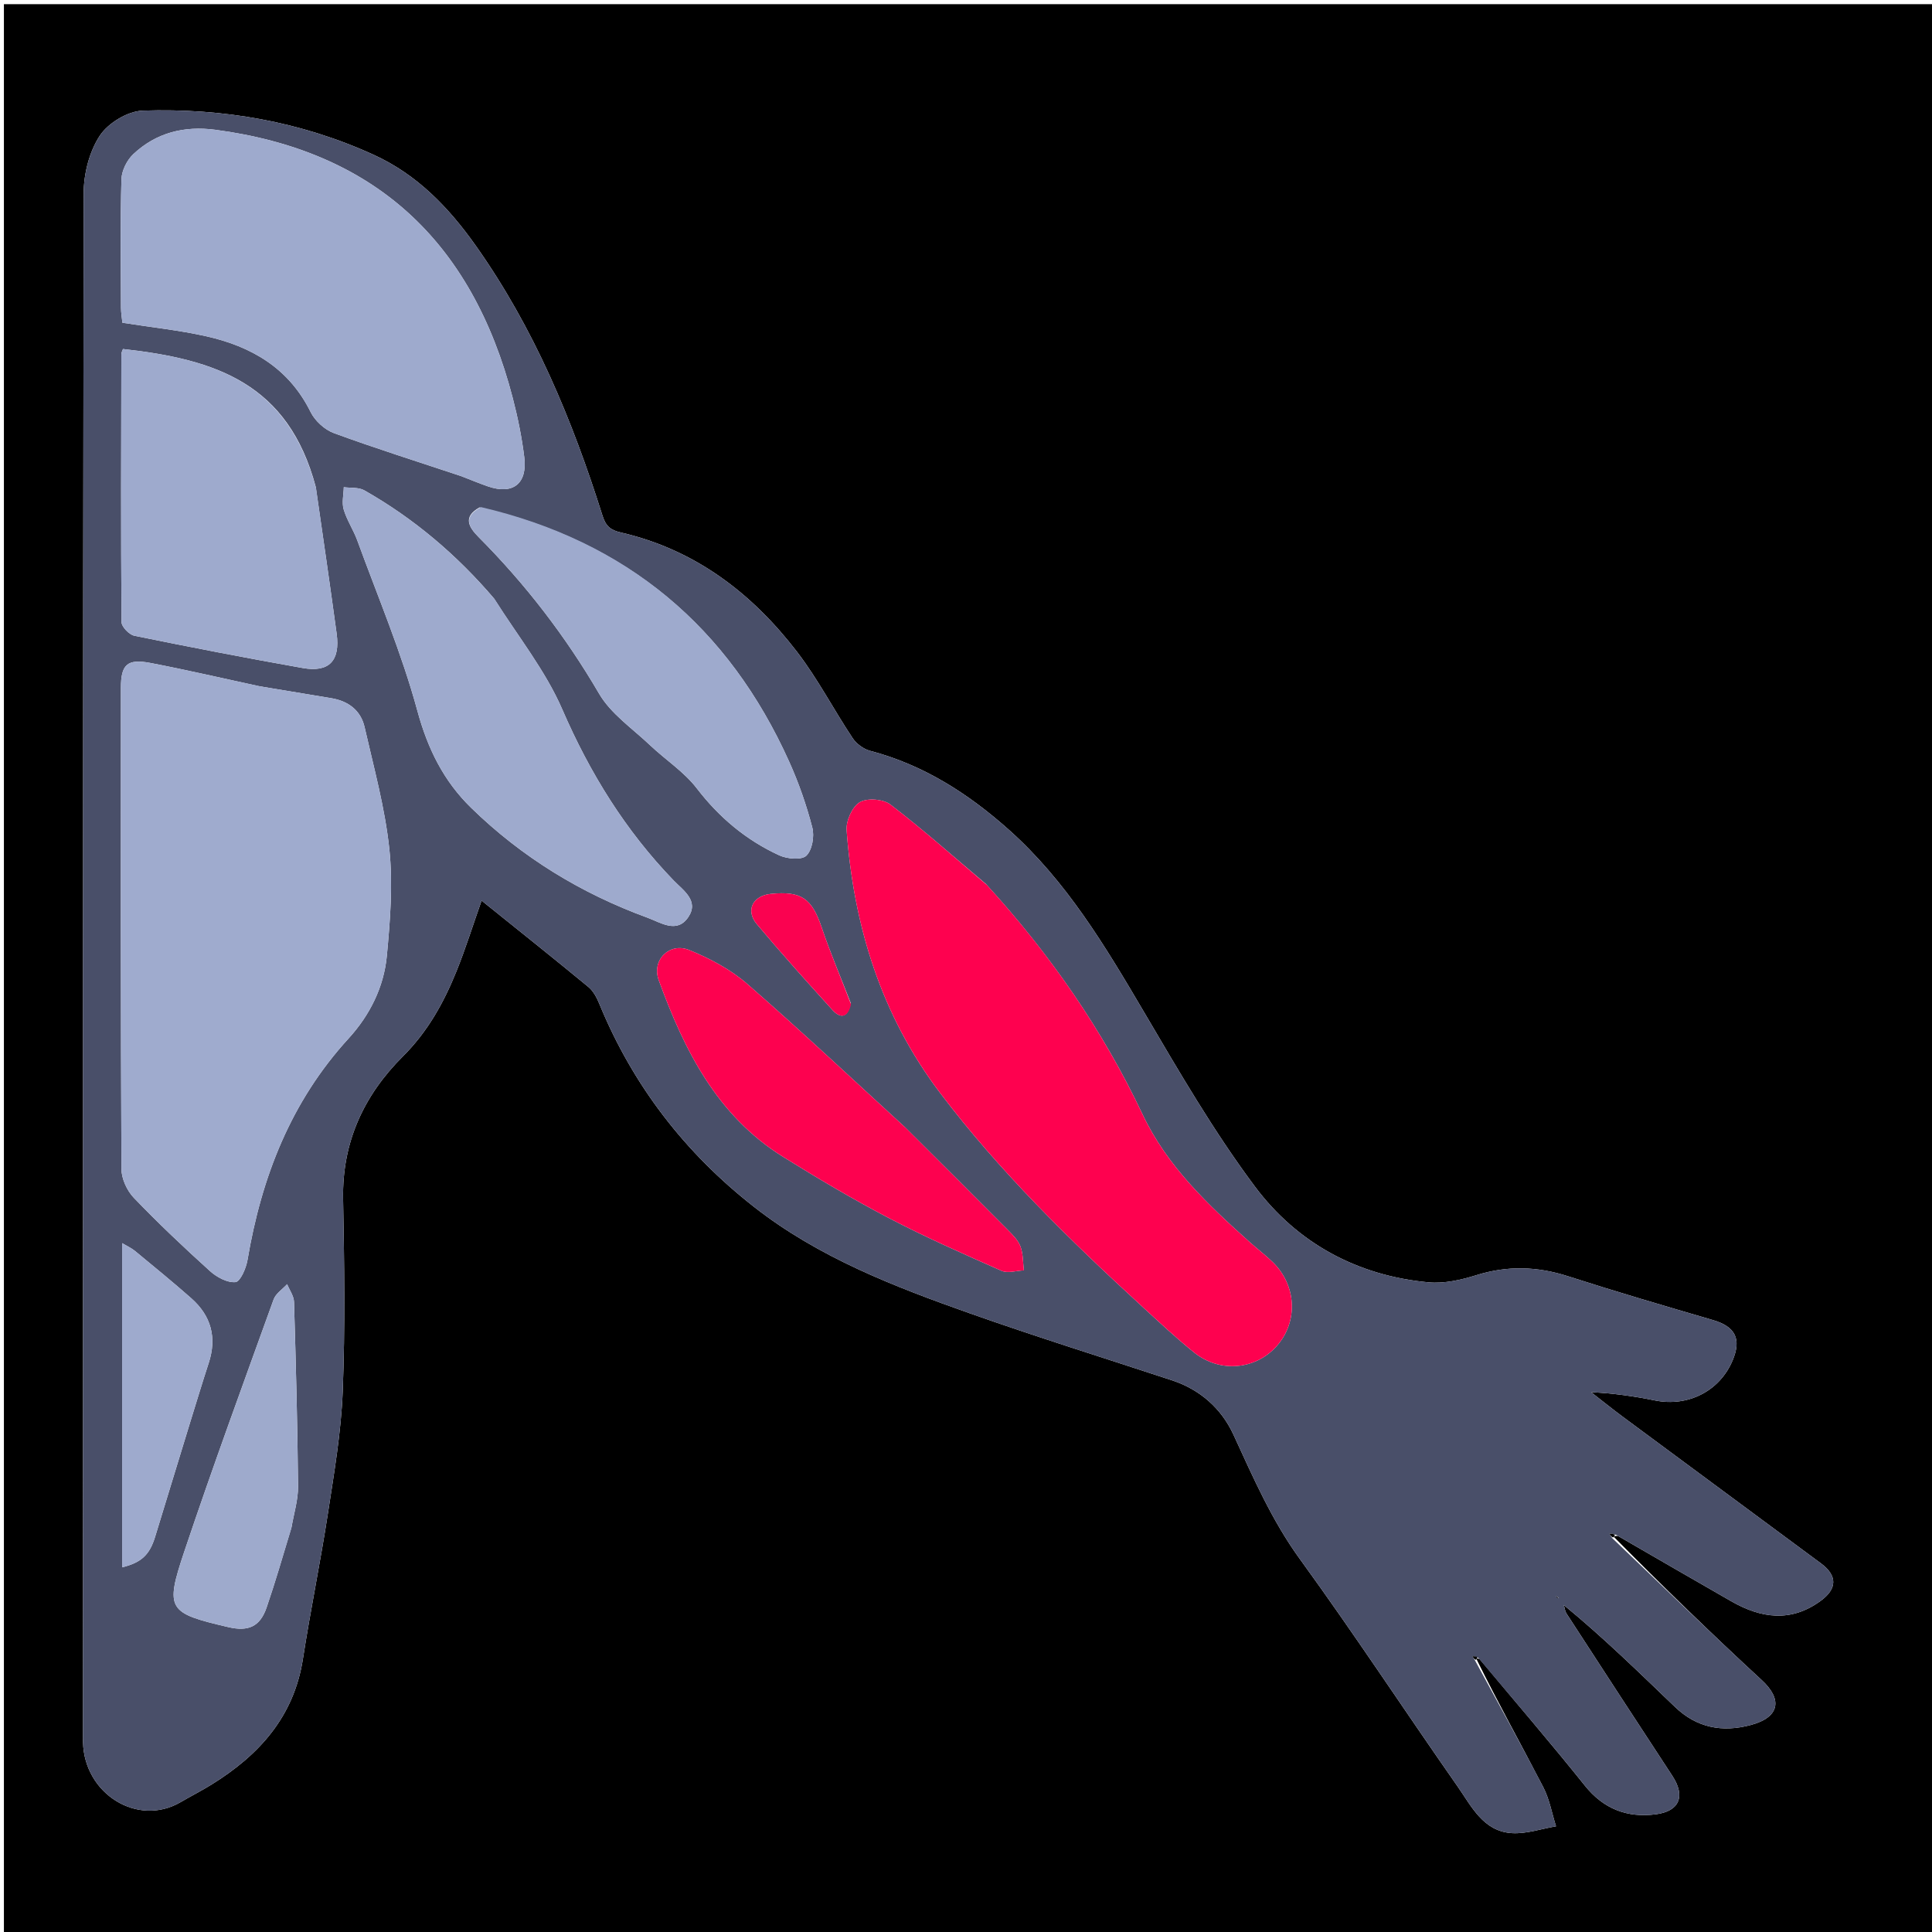
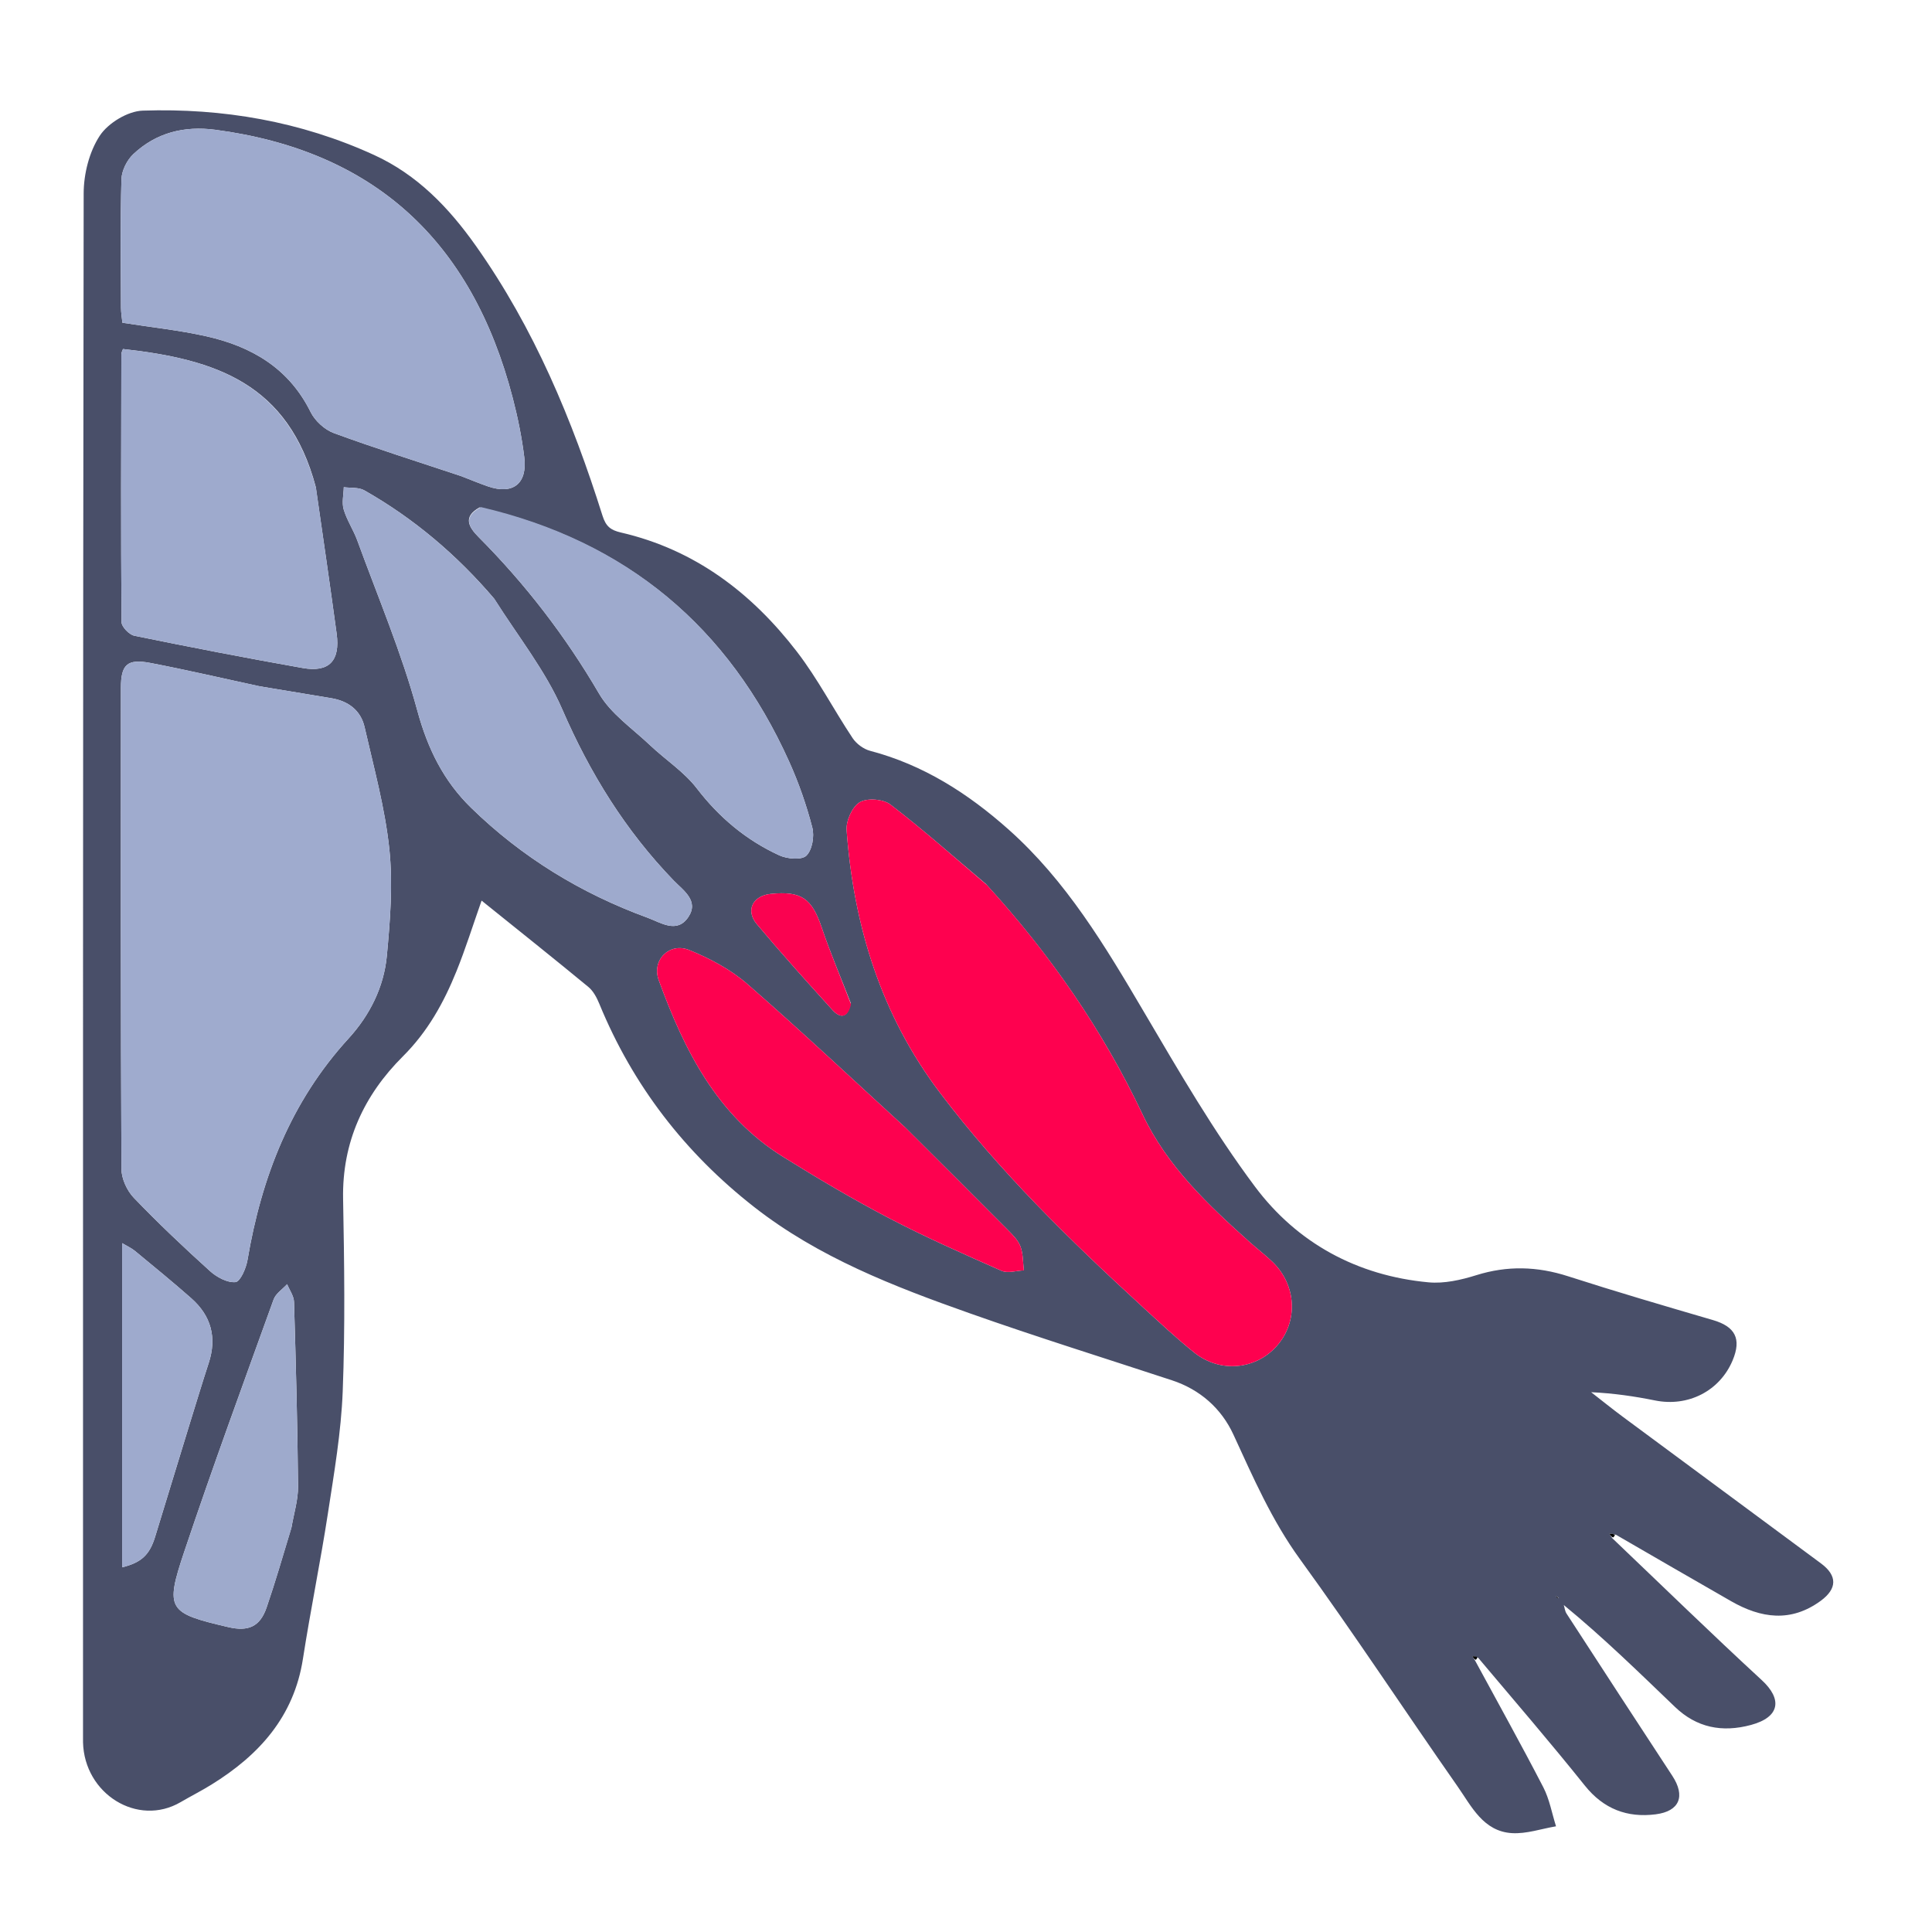
<svg xmlns="http://www.w3.org/2000/svg" version="1.1" id="Layer_1" x="0px" y="0px" width="100%" viewBox="0 0 512 512" enable-background="new 0 0 512 512" xml:space="preserve">
-   <path fill="#000000" opacity="1" stroke="none" d=" M299,513   C199.358,513 100.215,513 1.036,513   C1.036,342.399 1.036,171.798 1.036,1.099   C171.559,1.099 342.118,1.099 512.839,1.099   C512.839,171.667 512.839,342.333 512.839,513   C441.798,513 370.649,513 299,513  M392.154,439.722   C401.46,450.867 410.935,461.876 420.006,473.21   C424.984,479.43 431.251,481.768 438.765,480.814   C445.171,480.001 446.685,475.953 443.18,470.612   C433.791,456.306 424.462,441.961 415.143,427.61   C414.727,426.969 414.652,426.107 414.418,425.348   C424.867,433.921 434.324,443.183 443.877,452.344   C449.617,457.848 456.362,459.198 464.04,457.126   C471.726,455.051 472.376,450.308 466.883,445.247   C453.494,432.911 440.453,420.199 427.671,407.275   C427.804,407.154 427.937,407.033 428.771,407.032   C438.777,412.808 448.764,418.617 458.794,424.351   C466.695,428.867 474.607,430.019 482.508,424.235   C486.87,421.041 486.981,417.582 482.585,414.323   C465.112,401.369 447.604,388.46 430.128,375.511   C427.262,373.387 424.488,371.141 421.671,368.951   C427.677,369.23 433.18,370.041 438.625,371.139   C447.356,372.899 455.754,368.64 459.161,360.522   C461.567,354.79 459.846,351.556 453.934,349.828   C441.107,346.082 428.279,342.322 415.562,338.224   C407.387,335.589 399.46,335.36 391.223,337.941   C387.189,339.204 382.72,340.215 378.588,339.832   C359.67,338.082 343.766,329.424 332.59,314.478   C321.68,299.89 312.461,283.977 303.195,268.236   C292.917,250.777 282.591,233.448 267.266,219.812   C256.547,210.275 244.686,202.677 230.587,198.974   C228.844,198.517 226.954,197.114 225.95,195.605   C220.929,188.058 216.726,179.91 211.225,172.749   C199.241,157.152 184.166,145.654 164.578,141.128   C161.85,140.497 160.574,139.538 159.663,136.648   C151.68,111.32 141.561,86.979 126.09,65.118   C118.904,54.965 110.552,46.29 99.101,41.055   C79.643,32.162 59.034,28.618 37.827,29.317   C33.851,29.448 28.647,32.609 26.441,35.969   C23.657,40.209 22.181,46.084 22.173,51.257   C21.955,187.412 22,323.567 22,459.723   C22,460.389 21.987,461.056 22.003,461.723   C22.328,475.417 36.489,484.223 47.848,477.595   C50.56,476.012 53.37,474.592 56.038,472.941   C68.647,465.135 77.898,454.959 80.282,439.601   C82.278,426.74 84.915,413.978 86.891,401.114   C88.543,390.36 90.404,379.55 90.823,368.713   C91.479,351.74 91.242,334.718 90.924,317.726   C90.642,302.668 96.46,290.22 106.775,279.945   C113.337,273.409 117.584,265.747 120.951,257.431   C123.384,251.422 125.32,245.211 127.626,238.671   C137.477,246.601 146.771,253.995 155.929,261.554   C157.251,262.645 158.173,264.426 158.847,266.066   C167.721,287.678 181.556,305.553 199.877,319.882   C216.907,333.202 236.849,340.918 256.958,348.026   C274.701,354.299 292.679,359.905 310.56,365.786   C318.065,368.255 323.688,373.281 326.868,380.179   C332.109,391.551 337.025,402.9 344.503,413.195   C358.855,432.949 372.262,453.387 386.261,473.401   C389.964,478.695 393.077,485.348 400.698,485.801   C404.537,486.03 408.472,484.645 412.363,483.99   C411.267,480.527 410.635,476.823 408.99,473.644   C403.152,462.357 396.967,451.249 391.281,439.677   C391.403,439.544 391.524,439.412 392.154,439.722  z" />
+   <path fill="none" opacity="1" stroke="none" d=" M299,513   C199.358,513 100.215,513 1.036,513   C1.036,342.399 1.036,171.798 1.036,1.099   C171.559,1.099 342.118,1.099 512.839,1.099   C512.839,171.667 512.839,342.333 512.839,513   C441.798,513 370.649,513 299,513  M392.154,439.722   C401.46,450.867 410.935,461.876 420.006,473.21   C424.984,479.43 431.251,481.768 438.765,480.814   C445.171,480.001 446.685,475.953 443.18,470.612   C433.791,456.306 424.462,441.961 415.143,427.61   C414.727,426.969 414.652,426.107 414.418,425.348   C424.867,433.921 434.324,443.183 443.877,452.344   C449.617,457.848 456.362,459.198 464.04,457.126   C471.726,455.051 472.376,450.308 466.883,445.247   C453.494,432.911 440.453,420.199 427.671,407.275   C427.804,407.154 427.937,407.033 428.771,407.032   C438.777,412.808 448.764,418.617 458.794,424.351   C466.695,428.867 474.607,430.019 482.508,424.235   C486.87,421.041 486.981,417.582 482.585,414.323   C465.112,401.369 447.604,388.46 430.128,375.511   C427.262,373.387 424.488,371.141 421.671,368.951   C427.677,369.23 433.18,370.041 438.625,371.139   C447.356,372.899 455.754,368.64 459.161,360.522   C461.567,354.79 459.846,351.556 453.934,349.828   C441.107,346.082 428.279,342.322 415.562,338.224   C407.387,335.589 399.46,335.36 391.223,337.941   C387.189,339.204 382.72,340.215 378.588,339.832   C359.67,338.082 343.766,329.424 332.59,314.478   C321.68,299.89 312.461,283.977 303.195,268.236   C292.917,250.777 282.591,233.448 267.266,219.812   C256.547,210.275 244.686,202.677 230.587,198.974   C228.844,198.517 226.954,197.114 225.95,195.605   C220.929,188.058 216.726,179.91 211.225,172.749   C199.241,157.152 184.166,145.654 164.578,141.128   C161.85,140.497 160.574,139.538 159.663,136.648   C151.68,111.32 141.561,86.979 126.09,65.118   C118.904,54.965 110.552,46.29 99.101,41.055   C79.643,32.162 59.034,28.618 37.827,29.317   C33.851,29.448 28.647,32.609 26.441,35.969   C23.657,40.209 22.181,46.084 22.173,51.257   C21.955,187.412 22,323.567 22,459.723   C22,460.389 21.987,461.056 22.003,461.723   C22.328,475.417 36.489,484.223 47.848,477.595   C50.56,476.012 53.37,474.592 56.038,472.941   C68.647,465.135 77.898,454.959 80.282,439.601   C82.278,426.74 84.915,413.978 86.891,401.114   C88.543,390.36 90.404,379.55 90.823,368.713   C91.479,351.74 91.242,334.718 90.924,317.726   C90.642,302.668 96.46,290.22 106.775,279.945   C113.337,273.409 117.584,265.747 120.951,257.431   C123.384,251.422 125.32,245.211 127.626,238.671   C137.477,246.601 146.771,253.995 155.929,261.554   C157.251,262.645 158.173,264.426 158.847,266.066   C167.721,287.678 181.556,305.553 199.877,319.882   C216.907,333.202 236.849,340.918 256.958,348.026   C274.701,354.299 292.679,359.905 310.56,365.786   C318.065,368.255 323.688,373.281 326.868,380.179   C332.109,391.551 337.025,402.9 344.503,413.195   C358.855,432.949 372.262,453.387 386.261,473.401   C389.964,478.695 393.077,485.348 400.698,485.801   C404.537,486.03 408.472,484.645 412.363,483.99   C411.267,480.527 410.635,476.823 408.99,473.644   C403.152,462.357 396.967,451.249 391.281,439.677   C391.403,439.544 391.524,439.412 392.154,439.722  z" />
  <path fill="#494F69" opacity="1" stroke="none" d=" M390.914,440.073   C396.967,451.249 403.152,462.357 408.99,473.644   C410.635,476.823 411.267,480.527 412.363,483.99   C408.472,484.645 404.537,486.03 400.698,485.801   C393.077,485.348 389.964,478.695 386.261,473.401   C372.262,453.387 358.855,432.949 344.503,413.195   C337.025,402.9 332.109,391.551 326.868,380.179   C323.688,373.281 318.065,368.255 310.56,365.786   C292.679,359.905 274.701,354.299 256.958,348.026   C236.849,340.918 216.907,333.202 199.877,319.882   C181.556,305.553 167.721,287.678 158.847,266.066   C158.173,264.426 157.251,262.645 155.929,261.554   C146.771,253.995 137.477,246.601 127.626,238.671   C125.32,245.211 123.384,251.422 120.951,257.431   C117.584,265.747 113.337,273.409 106.775,279.945   C96.46,290.22 90.642,302.668 90.924,317.726   C91.242,334.718 91.479,351.74 90.823,368.713   C90.404,379.55 88.543,390.36 86.891,401.114   C84.915,413.978 82.278,426.74 80.282,439.601   C77.898,454.959 68.647,465.135 56.038,472.941   C53.37,474.592 50.56,476.012 47.848,477.595   C36.489,484.223 22.328,475.417 22.003,461.723   C21.987,461.056 22,460.389 22,459.723   C22,323.567 21.955,187.412 22.173,51.257   C22.181,46.084 23.657,40.209 26.441,35.969   C28.647,32.609 33.851,29.448 37.827,29.317   C59.034,28.618 79.643,32.162 99.101,41.055   C110.552,46.29 118.904,54.965 126.09,65.118   C141.561,86.979 151.68,111.32 159.663,136.648   C160.574,139.538 161.85,140.497 164.578,141.128   C184.166,145.654 199.241,157.152 211.225,172.749   C216.726,179.91 220.929,188.058 225.95,195.605   C226.954,197.114 228.844,198.517 230.587,198.974   C244.686,202.677 256.547,210.275 267.266,219.812   C282.591,233.448 292.917,250.777 303.195,268.236   C312.461,283.977 321.68,299.89 332.59,314.478   C343.766,329.424 359.67,338.082 378.588,339.832   C382.72,340.215 387.189,339.204 391.223,337.941   C399.46,335.36 407.387,335.589 415.562,338.224   C428.279,342.322 441.107,346.082 453.934,349.828   C459.846,351.556 461.567,354.79 459.161,360.522   C455.754,368.64 447.356,372.899 438.625,371.139   C433.18,370.041 427.677,369.23 421.671,368.951   C424.488,371.141 427.262,373.387 430.128,375.511   C447.604,388.46 465.112,401.369 482.585,414.323   C486.981,417.582 486.87,421.041 482.508,424.235   C474.607,430.019 466.695,428.867 458.794,424.351   C448.764,418.617 438.777,412.808 428.296,406.755   C427.379,406.465 426.936,406.451 426.494,406.437   C426.753,406.837 427.012,407.237 427.272,407.638   C440.453,420.199 453.494,432.911 466.883,445.247   C472.376,450.308 471.726,455.051 464.04,457.126   C456.362,459.198 449.617,457.848 443.877,452.344   C434.324,443.183 424.867,433.921 414.418,425.348   C414.652,426.107 414.727,426.969 415.143,427.61   C424.462,441.961 433.791,456.306 443.18,470.612   C446.685,475.953 445.171,480.001 438.765,480.814   C431.251,481.768 424.984,479.43 420.006,473.21   C410.935,461.876 401.46,450.867 391.729,439.326   C390.935,438.927 390.565,438.924 390.195,438.922   C390.435,439.305 390.674,439.689 390.914,440.073  M68.682,181.853   C59.081,179.78 49.511,177.539 39.866,175.693   C33.698,174.512 32.044,176.117 32.043,182.294   C32.036,224.787 31.981,267.282 32.182,309.775   C32.194,312.37 33.65,315.539 35.475,317.442   C41.928,324.172 48.723,330.59 55.643,336.844   C57.436,338.465 60.247,339.988 62.413,339.773   C63.684,339.647 65.22,336.107 65.589,333.925   C69.301,311.954 77.073,291.938 92.363,275.22   C97.982,269.075 101.738,261.602 102.517,253.317   C103.402,243.913 104.158,234.301 103.174,224.968   C102.028,214.107 99.066,203.422 96.628,192.721   C95.606,188.234 92.304,185.77 87.761,185.021   C81.682,184.017 75.605,183 68.682,181.853  M261.262,234.245   C252.881,227.176 244.672,219.884 235.984,213.215   C234.091,211.761 229.838,211.427 227.854,212.591   C225.862,213.76 224.18,217.53 224.362,220.013   C226.228,245.434 233.545,269.053 249.113,289.61   C264.871,310.418 283.449,328.596 302.627,346.186   C307.169,350.353 311.672,354.588 316.476,358.438   C323.381,363.972 332.941,362.997 338.512,356.53   C344.078,350.069 343.562,340.523 337.234,334.423   C335.318,332.576 333.182,330.959 331.196,329.182   C320.103,319.263 309.279,309.027 302.797,295.334   C292.225,273.001 278.363,252.964 261.262,234.245  M122.284,126.202   C124.612,127.101 126.917,128.069 129.273,128.887   C135.906,131.187 139.803,128.226 138.938,121.166   C138.292,115.899 137.223,110.647 135.889,105.505   C124.987,63.47 98.785,39.907 57.051,34.39   C48.819,33.302 41.4,35.151 35.338,40.839   C33.646,42.427 32.25,45.221 32.185,47.503   C31.868,58.817 32.027,70.144 32.06,81.466   C32.064,82.889 32.318,84.31 32.436,85.527   C40.186,86.747 47.493,87.511 54.614,89.106   C66.613,91.793 76.543,97.527 82.306,109.175   C83.468,111.524 86.026,113.875 88.474,114.775   C99.394,118.788 110.506,122.274 122.284,126.202  M83.678,129.035   C76.408,101.695 57.322,95.223 32.59,92.491   C32.442,92.945 32.159,93.41 32.158,93.876   C32.108,117.532 32.028,141.189 32.204,164.843   C32.213,166.106 34.231,168.196 35.605,168.477   C50.445,171.513 65.319,174.396 80.235,177.033   C87.231,178.27 90.191,175.105 89.216,167.939   C87.488,155.237 85.644,142.549 83.678,129.035  M130.919,158.598   C121.094,147.091 109.721,137.414 96.552,129.948   C95.059,129.101 92.938,129.363 91.108,129.11   C91.063,131.087 90.546,133.202 91.08,135.007   C91.921,137.852 93.662,140.418 94.686,143.224   C100.157,158.216 106.432,173 110.605,188.351   C113.348,198.441 117.549,206.957 124.866,214.087   C138.304,227.185 153.99,236.766 171.575,243.194   C175.097,244.481 179.409,247.539 182.429,243.01   C185.308,238.693 181.03,235.932 178.531,233.344   C165.752,220.115 156.347,204.926 149.013,188.001   C144.574,177.759 137.341,168.727 130.919,158.598  M127.095,134.462   C122.586,136.966 124.178,139.657 126.866,142.36   C139.263,154.823 149.86,168.58 158.76,183.821   C161.894,189.187 167.616,193.076 172.285,197.502   C176.364,201.37 181.293,204.534 184.658,208.92   C190.606,216.674 197.768,222.655 206.514,226.675   C208.603,227.635 212.428,227.978 213.689,226.767   C215.242,225.275 215.867,221.621 215.272,219.322   C213.735,213.388 211.69,207.513 209.172,201.918   C193.086,166.182 166.125,143.406 127.095,134.462  M239.805,298.697   C225.917,286.005 212.219,273.095 198.03,260.75   C193.621,256.914 188.13,253.996 182.679,251.779   C177.392,249.628 172.637,254.446 174.567,259.742   C181.327,278.288 189.997,295.662 207.54,306.581   C216.713,312.29 226.03,317.82 235.601,322.821   C245.322,327.9 255.386,332.341 265.426,336.775   C267.062,337.497 269.352,336.737 271.339,336.662   C271.076,334.547 271.161,332.302 270.441,330.355   C269.836,328.719 268.426,327.298 267.146,326.007   C258.241,317.029 249.277,308.111 239.805,298.697  M77.262,404.72   C77.868,401.115 79.02,397.504 78.987,393.904   C78.841,377.612 78.409,361.322 77.92,345.036   C77.872,343.448 76.727,341.892 76.09,340.322   C74.869,341.663 73.08,342.8 72.511,344.377   C64.493,366.594 56.358,388.777 48.846,411.168   C43.671,426.595 44.512,427.467 60.47,431.195   C65.85,432.451 68.916,431.063 70.653,426.001   C72.974,419.24 74.959,412.363 77.262,404.72  M50.391,376.942   C52.025,371.698 53.6,366.435 55.309,361.215   C57.523,354.45 55.951,348.695 50.681,344.049   C45.81,339.754 40.774,335.645 35.765,331.509   C34.842,330.747 33.703,330.245 32.369,329.447   C32.369,358.491 32.369,386.882 32.369,415.353   C37.441,414.111 39.634,412.062 41.095,407.31   C44.128,397.446 47.132,387.573 50.391,376.942  M225.446,265.78   C222.872,259.148 220.062,252.596 217.785,245.864   C215.161,238.107 212.433,236.078 204.266,236.892   C199.485,237.369 197.501,241.258 200.567,244.912   C207.063,252.655 213.822,260.182 220.613,267.669   C222.597,269.856 224.663,269.965 225.446,265.78  M413.149,423.458   C412.866,423.291 412.583,423.123 412.3,422.956   C412.44,423.196 412.58,423.435 413.149,423.458  z" />
  <path fill="#9FABCE" opacity="1" stroke="none" d=" M69.105,181.921   C75.605,183 81.682,184.017 87.761,185.021   C92.304,185.77 95.606,188.234 96.628,192.721   C99.066,203.422 102.028,214.107 103.174,224.968   C104.158,234.301 103.402,243.913 102.517,253.317   C101.738,261.602 97.982,269.075 92.363,275.22   C77.073,291.938 69.301,311.954 65.589,333.925   C65.22,336.107 63.684,339.647 62.413,339.773   C60.247,339.988 57.436,338.465 55.643,336.844   C48.723,330.59 41.928,324.172 35.475,317.442   C33.65,315.539 32.194,312.37 32.182,309.775   C31.981,267.282 32.036,224.787 32.043,182.294   C32.044,176.117 33.698,174.512 39.866,175.693   C49.511,177.539 59.081,179.78 69.105,181.921  z" />
  <path fill="#FE014F" opacity="1" stroke="none" d=" M261.504,234.503   C278.363,252.964 292.225,273.001 302.797,295.334   C309.279,309.027 320.103,319.263 331.196,329.182   C333.182,330.959 335.318,332.576 337.234,334.423   C343.562,340.523 344.078,350.069 338.512,356.53   C332.941,362.997 323.381,363.972 316.476,358.438   C311.672,354.588 307.169,350.353 302.627,346.186   C283.449,328.596 264.871,310.418 249.113,289.61   C233.545,269.053 226.228,245.434 224.362,220.013   C224.18,217.53 225.862,213.76 227.854,212.591   C229.838,211.427 234.091,211.761 235.984,213.215   C244.672,219.884 252.881,227.176 261.504,234.503  z" />
  <path fill="#9EAACD" opacity="1" stroke="none" d=" M121.917,126.076   C110.506,122.274 99.394,118.788 88.474,114.775   C86.026,113.875 83.468,111.524 82.306,109.175   C76.543,97.527 66.613,91.793 54.614,89.106   C47.493,87.511 40.186,86.747 32.436,85.527   C32.318,84.31 32.064,82.889 32.06,81.466   C32.027,70.144 31.868,58.817 32.185,47.503   C32.25,45.221 33.646,42.427 35.338,40.839   C41.4,35.151 48.819,33.302 57.051,34.39   C98.785,39.907 124.987,63.47 135.889,105.505   C137.223,110.647 138.292,115.899 138.938,121.166   C139.803,128.226 135.906,131.187 129.273,128.887   C126.917,128.069 124.612,127.101 121.917,126.076  z" />
  <path fill="#9EAACD" opacity="1" stroke="none" d=" M83.764,129.445   C85.644,142.549 87.488,155.237 89.216,167.939   C90.191,175.105 87.231,178.27 80.235,177.033   C65.319,174.396 50.445,171.513 35.605,168.477   C34.231,168.196 32.213,166.106 32.204,164.843   C32.028,141.189 32.108,117.532 32.158,93.876   C32.159,93.41 32.442,92.945 32.59,92.491   C57.322,95.223 76.408,101.695 83.764,129.445  z" />
  <path fill="#9EAACD" opacity="1" stroke="none" d=" M131.141,158.875   C137.341,168.727 144.574,177.759 149.013,188.001   C156.347,204.926 165.752,220.115 178.531,233.344   C181.03,235.932 185.308,238.693 182.429,243.01   C179.409,247.539 175.097,244.481 171.575,243.194   C153.99,236.766 138.304,227.185 124.866,214.087   C117.549,206.957 113.348,198.441 110.605,188.351   C106.432,173 100.157,158.216 94.686,143.224   C93.662,140.418 91.921,137.852 91.08,135.007   C90.546,133.202 91.063,131.087 91.108,129.11   C92.938,129.363 95.059,129.101 96.552,129.948   C109.721,137.414 121.094,147.091 131.141,158.875  z" />
  <path fill="#9EAACD" opacity="1" stroke="none" d=" M127.468,134.388   C166.125,143.406 193.086,166.182 209.172,201.918   C211.69,207.513 213.735,213.388 215.272,219.322   C215.867,221.621 215.242,225.275 213.689,226.767   C212.428,227.978 208.603,227.635 206.514,226.675   C197.768,222.655 190.606,216.674 184.658,208.92   C181.293,204.534 176.364,201.37 172.285,197.502   C167.616,193.076 161.894,189.187 158.76,183.821   C149.86,168.58 139.263,154.823 126.866,142.36   C124.178,139.657 122.586,136.966 127.468,134.388  z" />
  <path fill="#FD014F" opacity="1" stroke="none" d=" M240.068,298.935   C249.277,308.111 258.241,317.029 267.146,326.007   C268.426,327.298 269.836,328.719 270.441,330.355   C271.161,332.302 271.076,334.547 271.339,336.662   C269.352,336.737 267.062,337.497 265.426,336.775   C255.386,332.341 245.322,327.9 235.601,322.821   C226.03,317.82 216.713,312.29 207.54,306.581   C189.997,295.662 181.327,278.288 174.567,259.742   C172.637,254.446 177.392,249.628 182.679,251.779   C188.13,253.996 193.621,256.914 198.03,260.75   C212.219,273.095 225.917,286.005 240.068,298.935  z" />
  <path fill="#9EAACC" opacity="1" stroke="none" d=" M77.175,405.128   C74.959,412.363 72.974,419.24 70.653,426.001   C68.916,431.063 65.85,432.451 60.47,431.195   C44.512,427.467 43.671,426.595 48.846,411.168   C56.358,388.777 64.493,366.594 72.511,344.377   C73.08,342.8 74.869,341.663 76.09,340.322   C76.727,341.892 77.872,343.448 77.92,345.036   C78.409,361.322 78.841,377.612 78.987,393.904   C79.02,397.504 77.868,401.115 77.175,405.128  z" />
  <path fill="#9EAACD" opacity="1" stroke="none" d=" M50.269,377.323   C47.132,387.573 44.128,397.446 41.095,407.31   C39.634,412.062 37.441,414.111 32.369,415.353   C32.369,386.882 32.369,358.491 32.369,329.447   C33.703,330.245 34.842,330.747 35.765,331.509   C40.774,335.645 45.81,339.754 50.681,344.049   C55.951,348.695 57.523,354.45 55.309,361.215   C53.6,366.435 52.025,371.698 50.269,377.323  z" />
  <path fill="#FA0250" opacity="1" stroke="none" d=" M225.528,266.141   C224.663,269.965 222.597,269.856 220.613,267.669   C213.822,260.182 207.063,252.655 200.567,244.912   C197.501,241.258 199.485,237.369 204.266,236.892   C212.433,236.078 215.161,238.107 217.785,245.864   C220.062,252.596 222.872,259.148 225.528,266.141  z" />
  <path fill="#000000" opacity="1" stroke="none" d=" M427.472,407.457   C427.012,407.237 426.753,406.837 426.494,406.437   C426.936,406.451 427.379,406.465 427.945,406.695   C427.937,407.033 427.804,407.154 427.472,407.457  z" />
  <path fill="#000000" opacity="1" stroke="none" d=" M412.934,423.566   C412.58,423.435 412.44,423.196 412.3,422.956   C412.583,423.123 412.866,423.291 412.934,423.566  z" />
  <path fill="#000000" opacity="1" stroke="none" d=" M391.097,439.875   C390.674,439.689 390.435,439.305 390.195,438.922   C390.565,438.924 390.935,438.927 391.475,439.105   C391.524,439.412 391.403,439.544 391.097,439.875  z" />
</svg>
